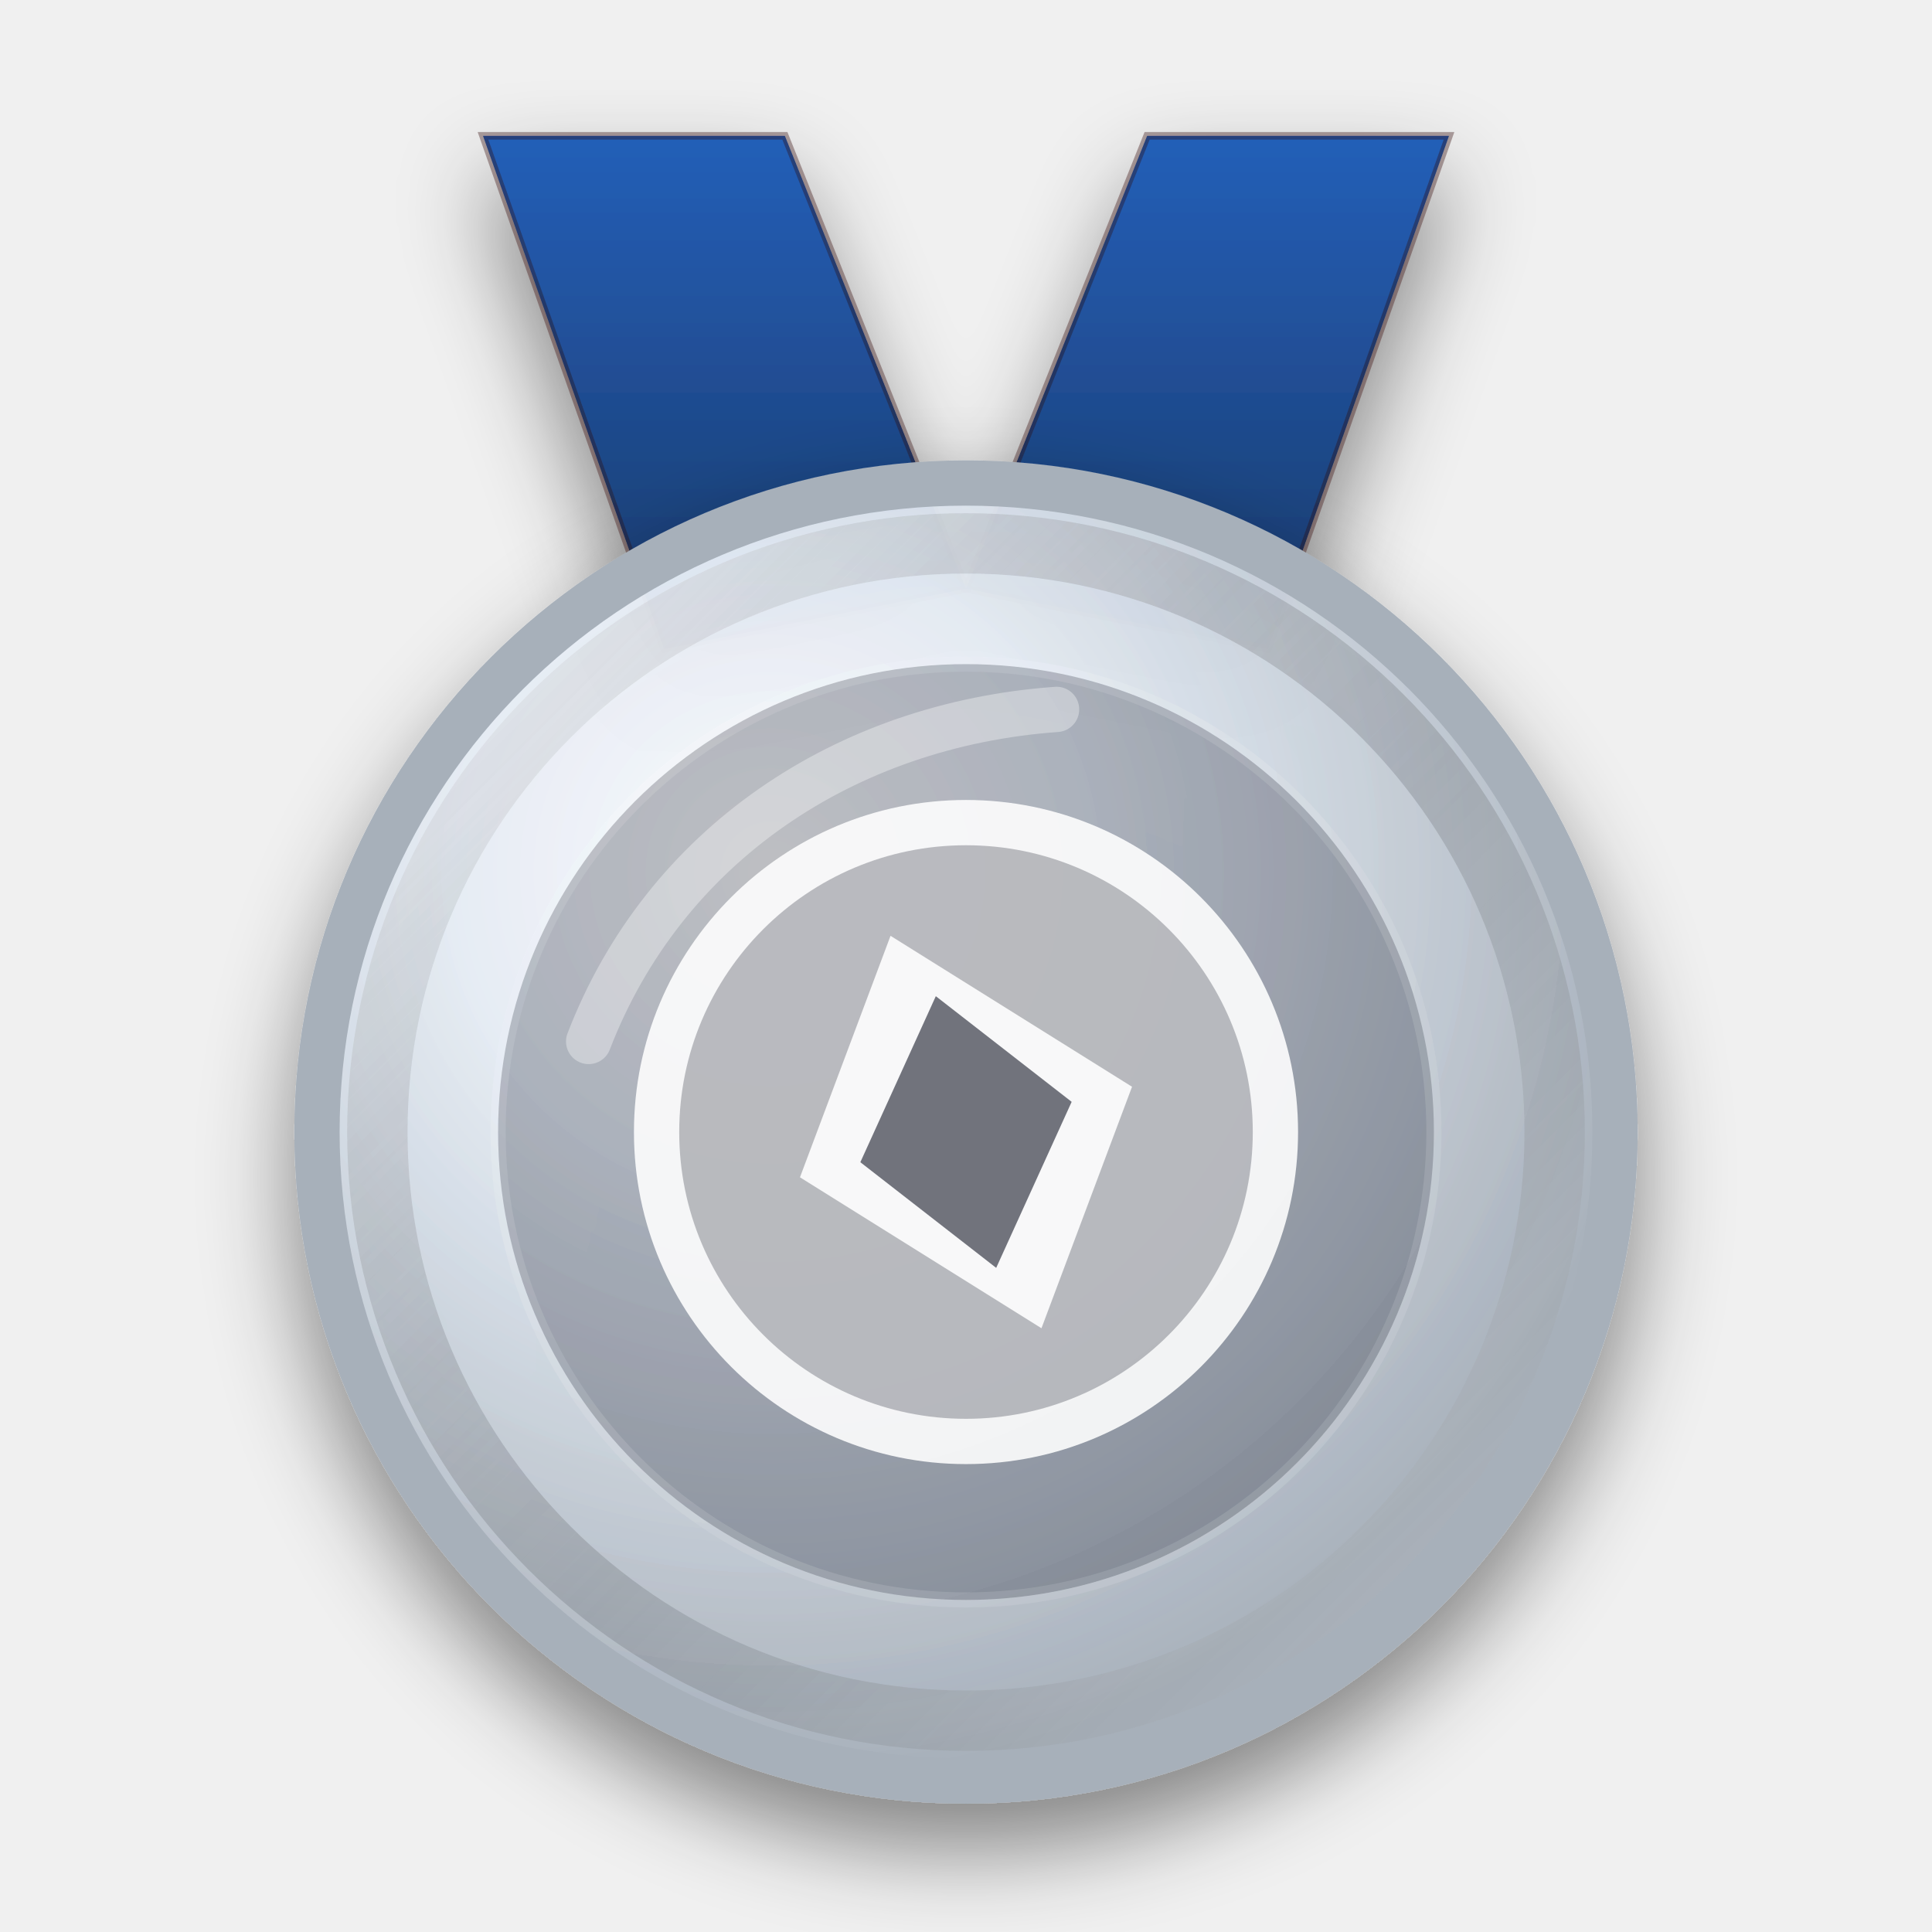
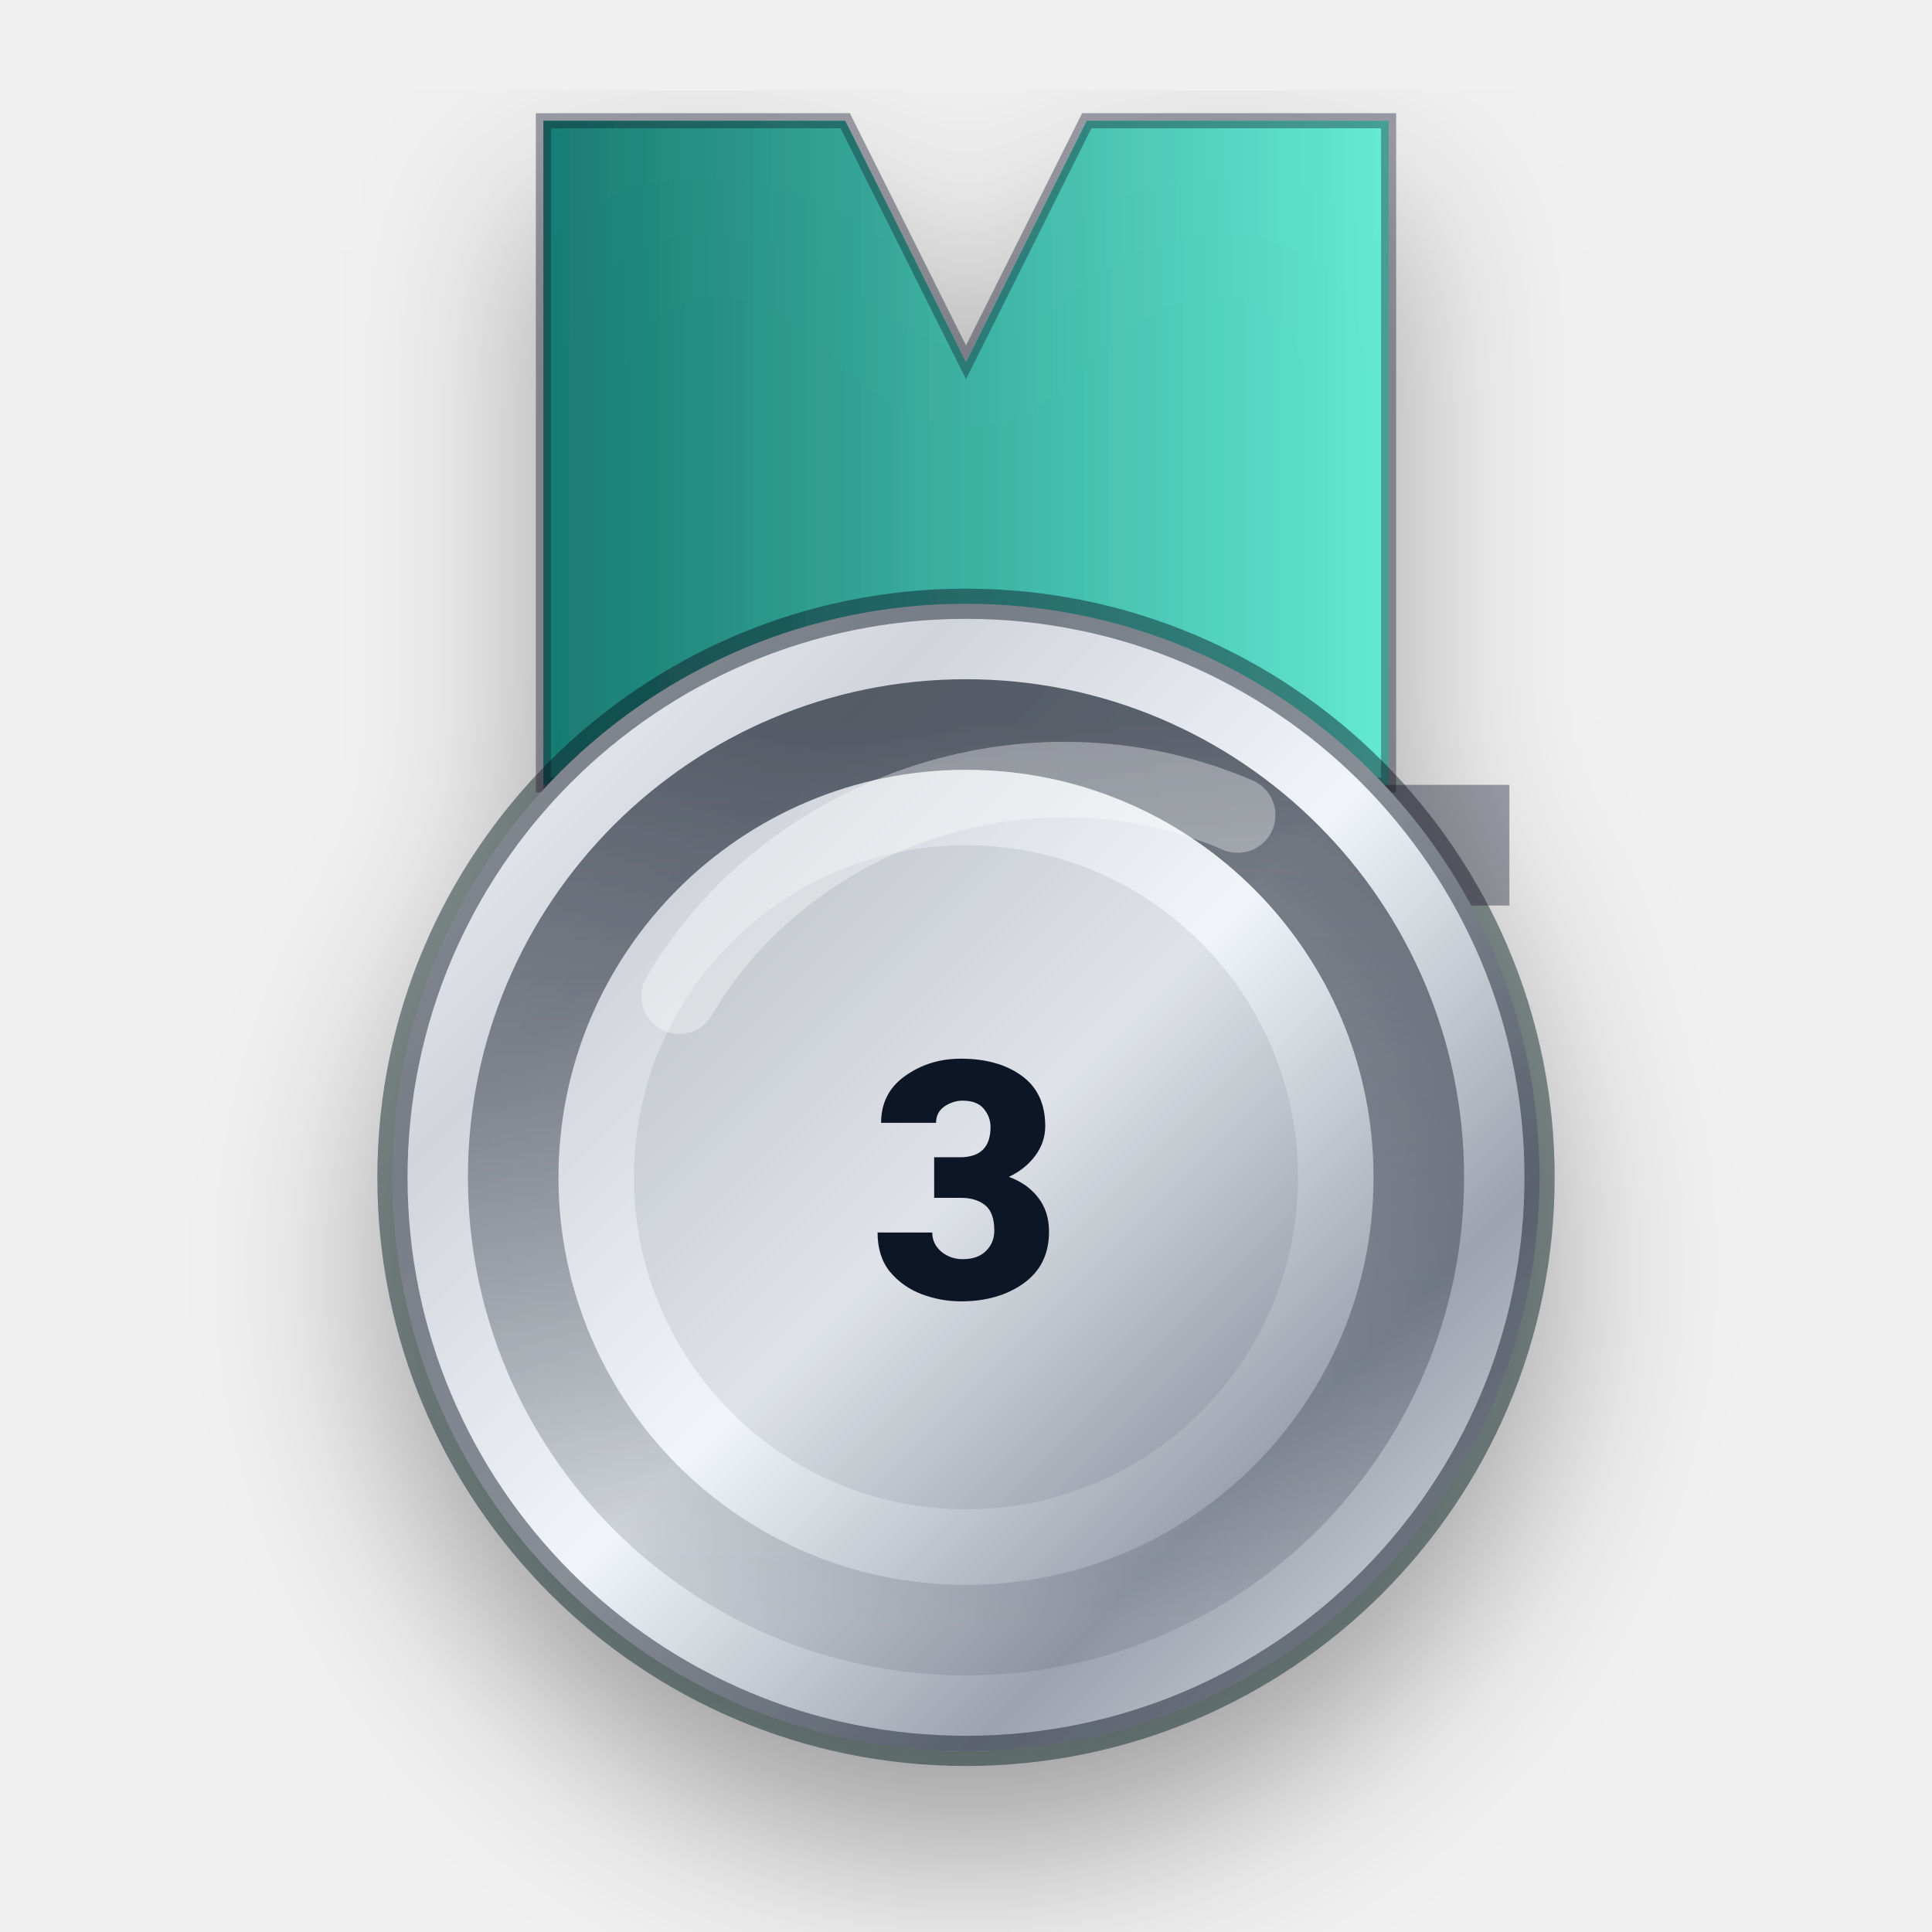
- <svg xmlns="http://www.w3.org/2000/svg" width="256" height="256" viewBox="0 0 256 256" role="img" aria-label="Wielobój (3)">
+ <svg xmlns="http://www.w3.org/2000/svg" width="128" height="128" viewBox="0 0 128 128">
  <defs>
-     <radialGradient id="gMedal" cx="35%" cy="30%" r="70%">
-       <stop offset="0%" stop-color="#ffffff" stop-opacity="0.95" />
-       <stop offset="35%" stop-color="#e6edf6" stop-opacity="0.95" />
-       <stop offset="100%" stop-color="#a7b0ba" stop-opacity="1" />
-     </radialGradient>
-     <linearGradient id="gRib1" x1="0" y1="0" x2="0" y2="1">
-       <stop offset="0%" stop-color="#245fb8" />
-       <stop offset="100%" stop-color="#1b3a6b" />
+     <linearGradient id="metal" x1="0" y1="0" x2="1" y2="1">
+       <stop offset="0" stop-color="#f8fafc" />
+       <stop offset="0.25" stop-color="#d1d5db" />
+       <stop offset="0.5" stop-color="#f1f5f9" />
+       <stop offset="0.75" stop-color="#9ca3af" />
+       <stop offset="1" stop-color="#e5e7eb" />
    </linearGradient>
-     <linearGradient id="gMetalEdge" x1="0" y1="0" x2="1" y2="1">
-       <stop offset="0%" stop-color="#ffffff" stop-opacity="0.35" />
-       <stop offset="55%" stop-color="#000000" stop-opacity="0.15" />
-       <stop offset="100%" stop-color="#ffffff" stop-opacity="0.18" />
+     <linearGradient id="edge" x1="0" y1="0" x2="0" y2="1">
+       <stop offset="0" stop-color="#111827" stop-opacity="0.65" />
+       <stop offset="1" stop-color="#111827" stop-opacity="0.1" />
+     </linearGradient>
+     <linearGradient id="rib" x1="0" y1="0" x2="1" y2="0">
+       <stop offset="0" stop-color="#0f766e" stop-opacity="0.95" />
+       <stop offset="1" stop-color="#5eead4" stop-opacity="0.95" />
    </linearGradient>
    <filter id="shadow" x="-20%" y="-20%" width="140%" height="140%">
-       <feDropShadow dx="0" dy="6" stdDeviation="6" flood-color="#000" flood-opacity="0.45" />
+       <feDropShadow dx="0" dy="6" stdDeviation="6" flood-color="#000" flood-opacity="0.35" />
    </filter>
  </defs>
  <g filter="url(#shadow)">
-     <path d="M64 18 L104 18 L128 78 L88 86 Z" fill="url(#gRib1)" stroke="#2b0b0b" stroke-opacity="0.35" />
-     <path d="M152 18 L192 18 L168 86 L128 78 Z" fill="url(#gRib1)" stroke="#2b0b0b" stroke-opacity="0.35" />
+     <path d="M36 8h20l8 16 8-16h20v44H36z" fill="url(#rib)" stroke="#0b1220" stroke-opacity="0.35" />
+     <path d="M36 52h64v8H36z" fill="#0b1220" opacity="0.35" />
+     <circle cx="64" cy="78" r="38" fill="url(#metal)" stroke="#0b1220" stroke-opacity="0.45" stroke-width="2" />
+     <circle cx="64" cy="78" r="30" fill="none" stroke="url(#edge)" stroke-width="6" />
+     <circle cx="64" cy="78" r="22" fill="#0b1220" opacity="0.08" />
+     <path d="M45 66c7-12 23-18 37-12" fill="none" stroke="#fff" stroke-opacity="0.35" stroke-width="5" stroke-linecap="round" />
+     <text x="64" y="86" text-anchor="middle" font-family="system-ui, -apple-system, Segoe UI, Roboto, Arial" font-weight="800" font-size="22" fill="#111827">
+       3
+     </text>
  </g>
-   <g filter="url(#shadow)">
-     <circle cx="128" cy="150" r="86" fill="url(#gMedal)" stroke="#a7b0ba" stroke-width="6" />
-     <circle cx="128" cy="150" r="78" fill="none" stroke="url(#gMetalEdge)" stroke-width="8" opacity="0.9" />
-     <circle cx="128" cy="150" r="62" fill="rgba(2,6,23,0.25)" stroke="rgba(255,255,255,0.12)" stroke-width="2" />
-     <g transform="translate(128 150)">
-       <circle cx="0" cy="0" r="44" fill="#fff" opacity="0.88" />
-       <circle cx="0" cy="0" r="38" fill="rgba(2,6,23,0.25)" />
-       <path d="M-10 -26 L22 -6 L10 26 L-22 6 Z" fill="#fff" opacity="0.9" />
-       <path d="M-4 -18 L14 -4 L4 18 L-14 4 Z" fill="rgba(2,6,23,0.55)" />
-     </g>
-   </g>
-   <path d="M78 138 C88 112, 112 96, 140 94" fill="none" stroke="rgba(255,255,255,0.35)" stroke-width="6" stroke-linecap="round" />
</svg>
